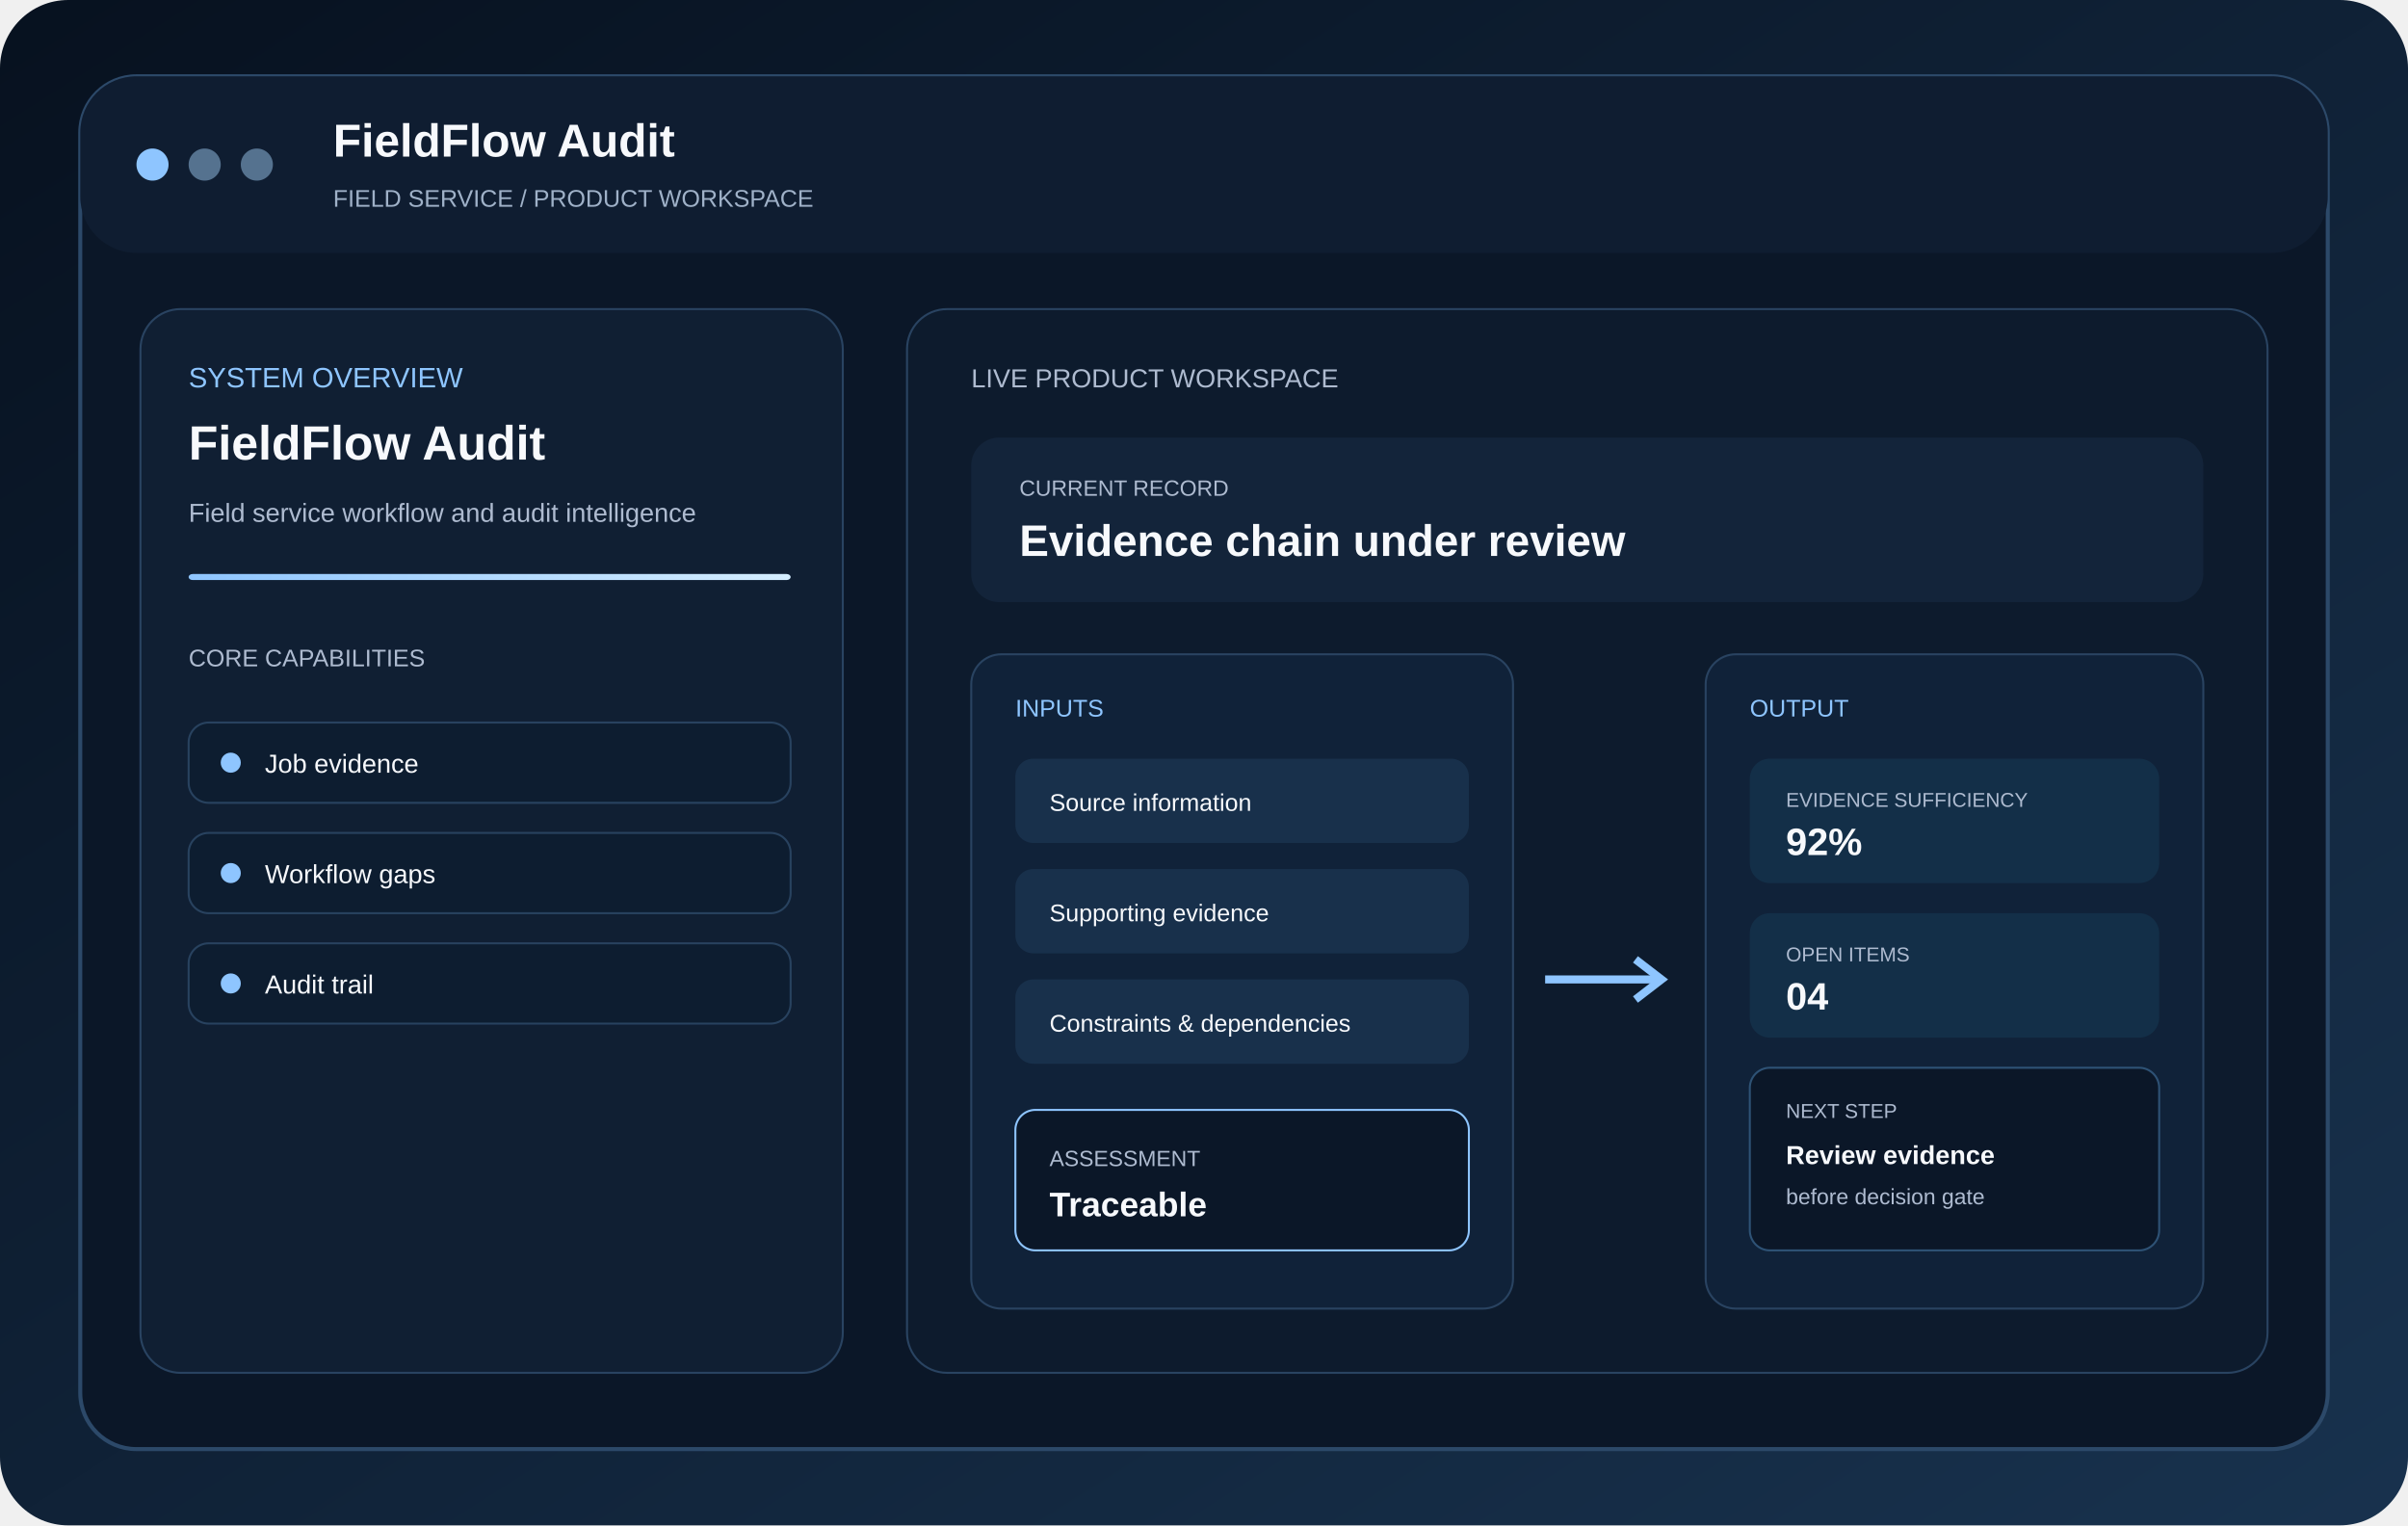
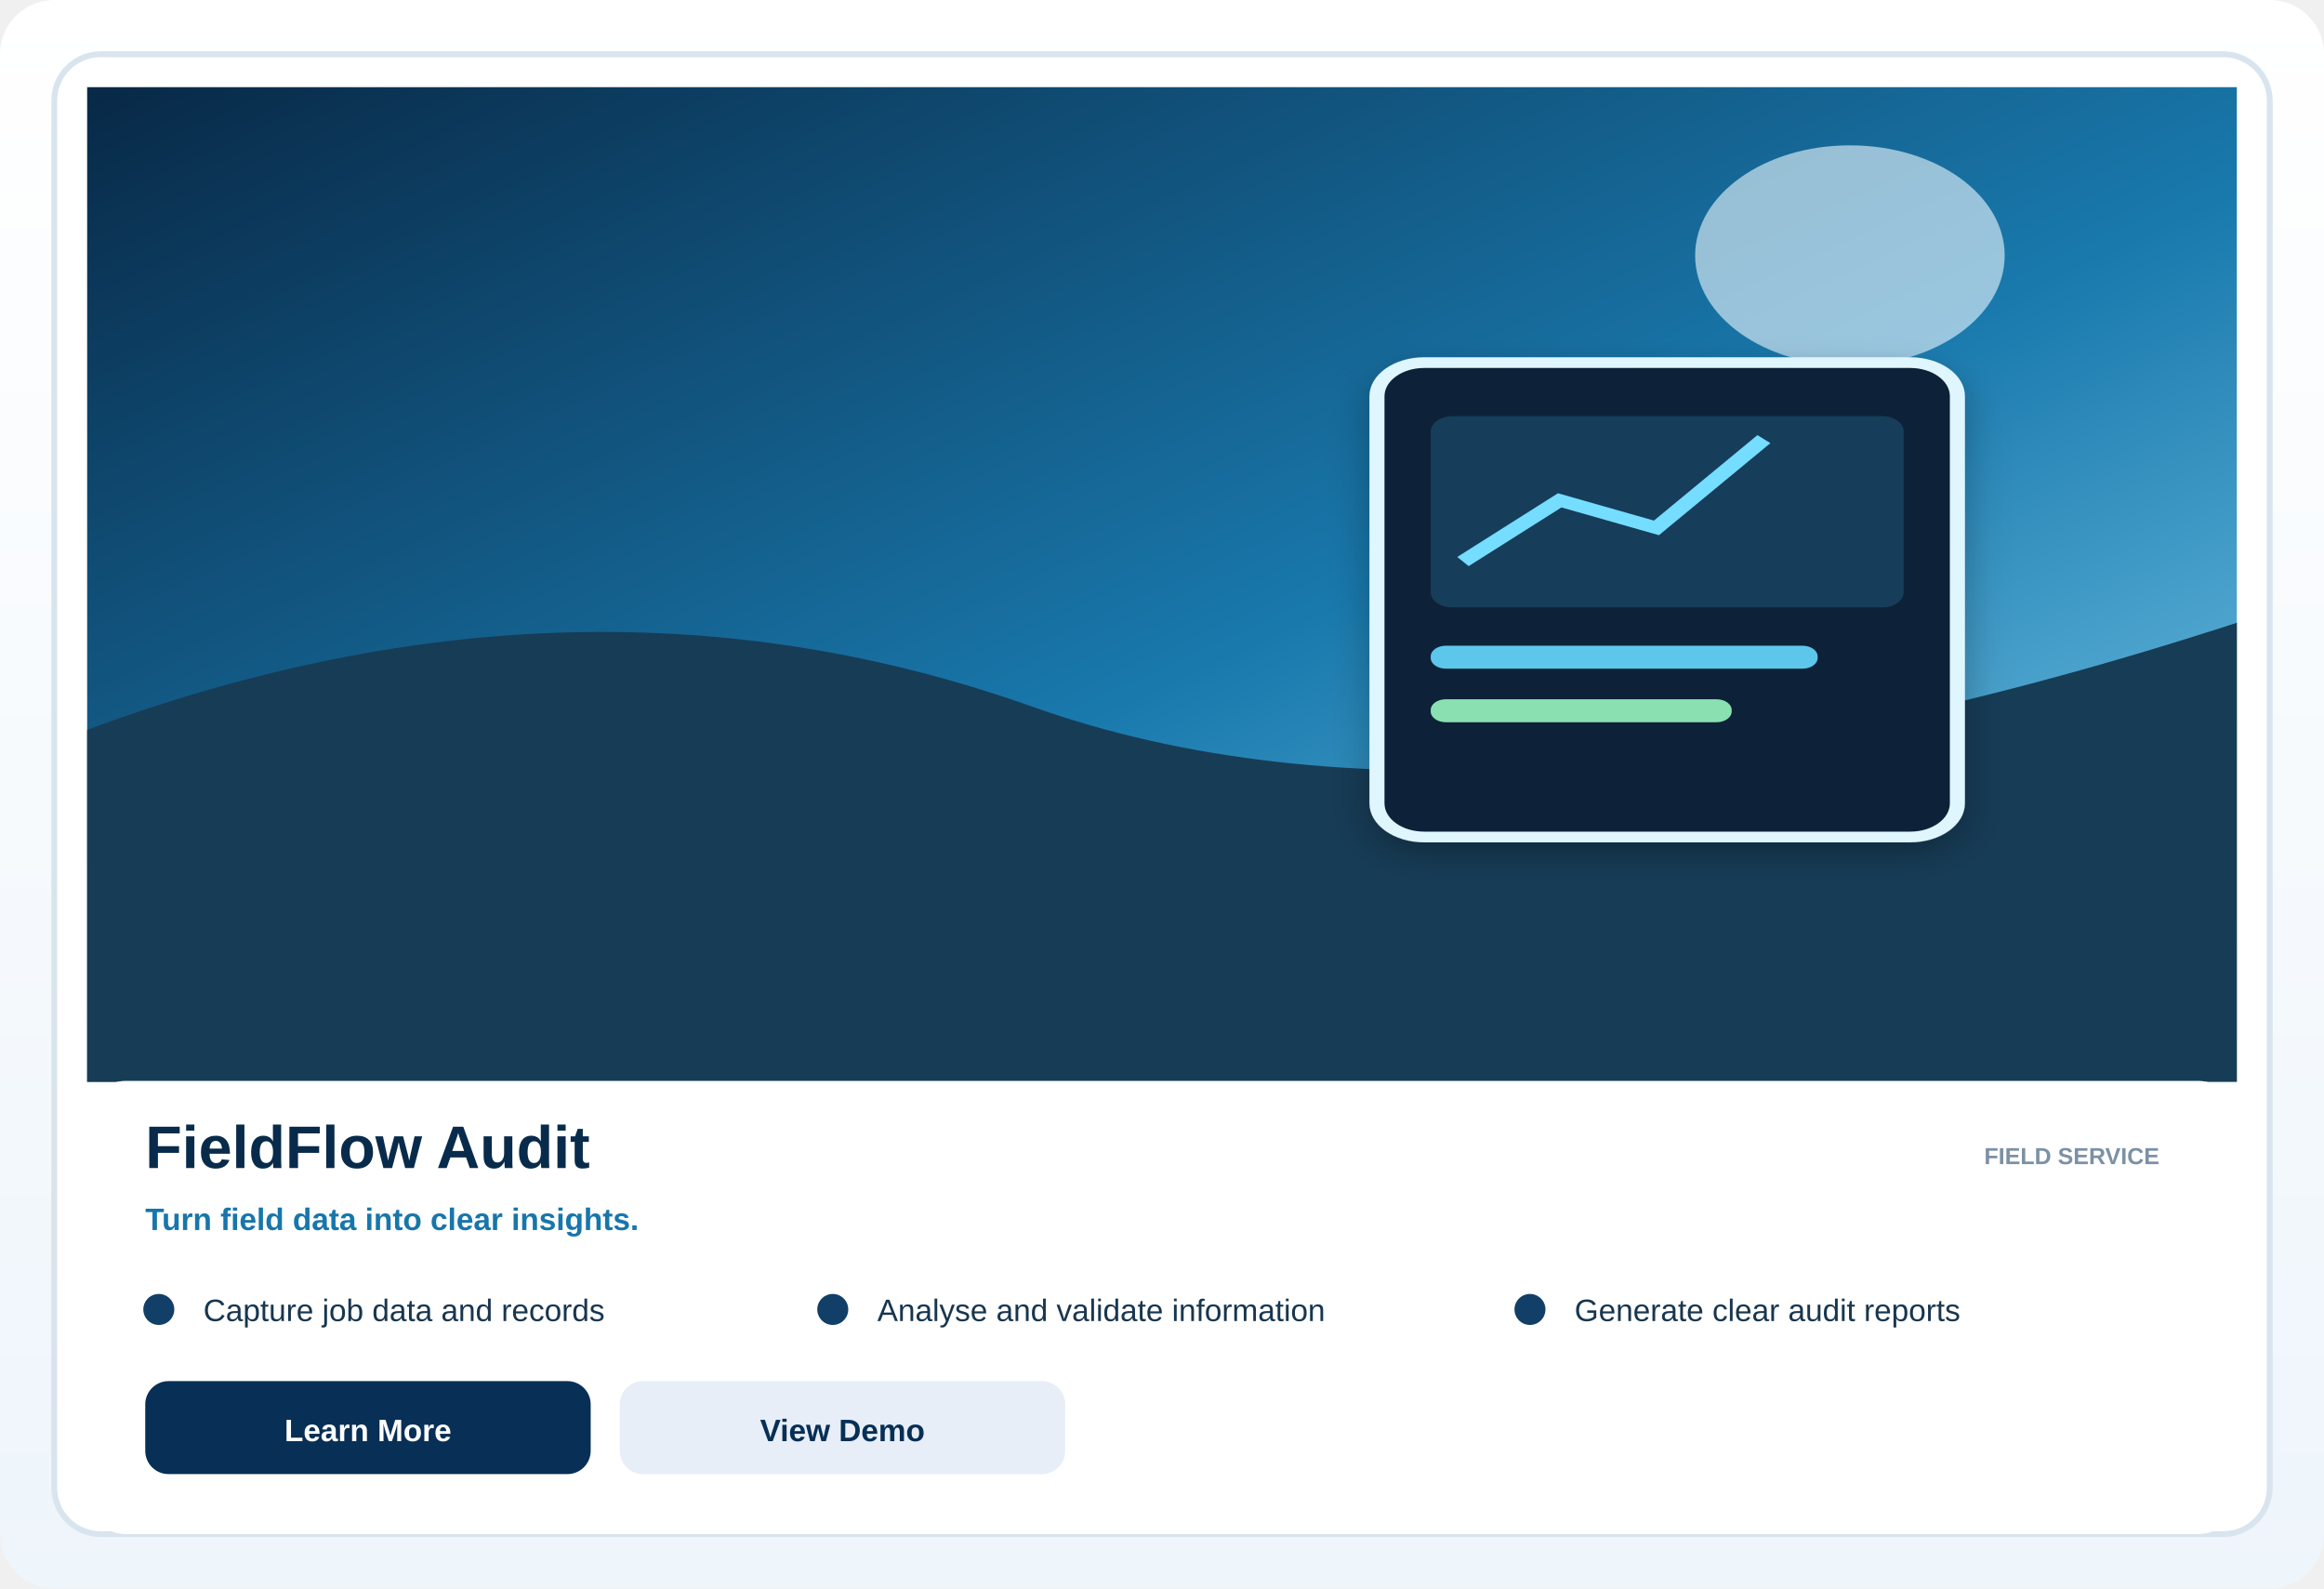
- <svg xmlns="http://www.w3.org/2000/svg" viewBox="0 0 1200 760" role="img" aria-label="FieldFlow Audit professional product visual">
+ <svg xmlns="http://www.w3.org/2000/svg" viewBox="0 0 1200 820" role="img" aria-label="FieldFlow Audit product image">
  <defs>
-     <linearGradient id="b" x1="0" y1="0" x2="1" y2="1">
-       <stop stop-color="#07111f" />
-       <stop offset="1" stop-color="#18324e" />
-     </linearGradient>
-     <linearGradient id="a">
-       <stop stop-color="#8ec5ff" />
-       <stop offset="1" stop-color="#d4edff" />
+     <linearGradient id="page" x1="0" y1="0" x2="0" y2="1">
+       <stop stop-color="#ffffff" />
+       <stop offset="1" stop-color="#eef5fb" />
    </linearGradient>
  </defs>
-   <rect width="1200" height="760" rx="34" fill="url(#b)" />
-   <rect x="40" y="38" width="1120" height="684" rx="28" fill="#0b1728" stroke="#2c4969" stroke-width="2" />
-   <rect x="40" y="38" width="1120" height="88" rx="28" fill="#0f1d31" />
-   <circle cx="76" cy="82" r="8" fill="#8ec5ff" />
-   <circle cx="102" cy="82" r="8" fill="#55728f" />
-   <circle cx="128" cy="82" r="8" fill="#55728f" />
-   <text x="166" y="78" font-family="Arial,sans-serif" font-size="23" font-weight="700" fill="#f7f9fc">FieldFlow Audit</text>
-   <text x="166" y="103" font-family="Arial,sans-serif" font-size="12" fill="#9fb1c8">FIELD SERVICE  /  PRODUCT WORKSPACE</text>
-   <rect x="70" y="154" width="350" height="530" rx="20" fill="#101f33" stroke="#294361" />
-   <text x="94" y="193" font-family="Arial,sans-serif" font-size="14" fill="#8ec5ff">SYSTEM OVERVIEW</text>
-   <text x="94" y="229" font-family="Arial,sans-serif" font-size="24" font-weight="700" fill="#f7f9fc">FieldFlow Audit</text>
-   <text x="94" y="260" font-family="Arial,sans-serif" font-size="13" fill="#aebbd0">Field service workflow and audit intelligence</text>
-   <rect x="94" y="286" width="300" height="3" rx="2" fill="url(#a)" />
-   <text x="94" y="332" font-family="Arial,sans-serif" font-size="12" fill="#aebbd0">CORE CAPABILITIES</text>
-   <g transform="translate(94 360)">
-     <rect width="300" height="40" rx="10" fill="#0d1d30" stroke="#28425f" />
-     <circle cx="21" cy="20" r="5" fill="#8ec5ff" />
-     <text x="38" y="25" font-family="Arial,sans-serif" font-size="13" fill="#f7f9fc">Job evidence</text>
+   <rect width="1200" height="820" rx="28" fill="url(#page)" />
+   <rect x="28" y="28" width="1144" height="764" rx="24" fill="#fff" stroke="#d8e4ee" stroke-width="3" />
+   <g transform="translate(45 45) scale(1.11 .79)">
+     <defs>
+       <linearGradient id="sky" x1="0" y1="0" x2="1" y2="1">
+         <stop stop-color="#082846" />
+         <stop offset=".55" stop-color="#1979ad" />
+         <stop offset="1" stop-color="#83d2f0" />
+       </linearGradient>
+       <filter id="sh">
+         <feDropShadow dx="0" dy="8" stdDeviation="10" flood-opacity=".28" />
+       </filter>
+     </defs>
+     <rect width="1000" height="650" fill="url(#sky)" />
+     <circle cx="820" cy="110" r="72" fill="#eefaff" opacity=".6" />
+     <path d="M0 420Q230 300 440 405T1000 350V650H0Z" fill="#173c56" />
+     <g filter="url(#sh)">
+       <rect x="600" y="180" width="270" height="310" rx="22" fill="#0b2237" stroke="#e0f6ff" stroke-width="7" />
+       <rect x="625" y="215" width="220" height="125" rx="10" fill="#173e5a" />
+       <path d="M640 310l45-40 45 18 50-58" fill="none" stroke="#74ddff" stroke-width="8" />
+       <rect x="625" y="365" width="180" height="15" rx="7" fill="#5bc7eb" />
+       <rect x="625" y="400" width="140" height="15" rx="7" fill="#8ae0b1" />
+     </g>
  </g>
-   <g transform="translate(94 415)">
-     <rect width="300" height="40" rx="10" fill="#0d1d30" stroke="#28425f" />
-     <circle cx="21" cy="20" r="5" fill="#8ec5ff" />
-     <text x="38" y="25" font-family="Arial,sans-serif" font-size="13" fill="#f7f9fc">Workflow gaps</text>
+   <rect x="45" y="558" width="1110" height="234" rx="20" fill="#fff" />
+   <text x="75" y="603" font-family="Arial,sans-serif" font-size="31" font-weight="700" fill="#092b4b">FieldFlow Audit</text>
+   <text x="75" y="635" font-family="Arial,sans-serif" font-size="16" font-weight="700" fill="#1776aa">Turn field data into clear insights.</text>
+   <g font-family="Arial,sans-serif" font-size="16" fill="#18364f">
+     <circle cx="82" cy="676" r="8" fill="#123f68" />
+     <text x="105" y="682">Capture job data and records</text>
+     <circle cx="430" cy="676" r="8" fill="#123f68" />
+     <text x="453" y="682">Analyse and validate information</text>
+     <circle cx="790" cy="676" r="8" fill="#123f68" />
+     <text x="813" y="682">Generate clear audit reports</text>
  </g>
-   <g transform="translate(94 470)">
-     <rect width="300" height="40" rx="10" fill="#0d1d30" stroke="#28425f" />
-     <circle cx="21" cy="20" r="5" fill="#8ec5ff" />
-     <text x="38" y="25" font-family="Arial,sans-serif" font-size="13" fill="#f7f9fc">Audit trail</text>
-   </g>
-   <rect x="452" y="154" width="678" height="530" rx="20" fill="#0d1b2d" stroke="#294361" />
-   <text x="484" y="193" font-family="Arial,sans-serif" font-size="13" fill="#aebbd0">LIVE PRODUCT WORKSPACE</text>
-   <rect x="484" y="218" width="614" height="82" rx="14" fill="#13243a" />
-   <text x="508" y="247" font-family="Arial,sans-serif" font-size="11" fill="#aebbd0">CURRENT RECORD</text>
-   <text x="508" y="277" font-family="Arial,sans-serif" font-size="22" font-weight="700" fill="#f7f9fc">Evidence chain under review</text>
-   <rect x="484" y="326" width="270" height="326" rx="15" fill="#102239" stroke="#294361" />
-   <text x="506" y="357" font-family="Arial,sans-serif" font-size="12" fill="#8ec5ff">INPUTS</text>
-   <rect x="506" y="378" width="226" height="42" rx="9" fill="#18304b" />
-   <text x="523" y="404" font-family="Arial,sans-serif" font-size="12" fill="#f7f9fc">Source information</text>
-   <rect x="506" y="433" width="226" height="42" rx="9" fill="#18304b" />
-   <text x="523" y="459" font-family="Arial,sans-serif" font-size="12" fill="#f7f9fc">Supporting evidence</text>
-   <rect x="506" y="488" width="226" height="42" rx="9" fill="#18304b" />
-   <text x="523" y="514" font-family="Arial,sans-serif" font-size="12" fill="#f7f9fc">Constraints &amp; dependencies</text>
-   <rect x="506" y="553" width="226" height="70" rx="10" fill="#0b1728" stroke="#8ec5ff" />
-   <text x="523" y="581" font-family="Arial,sans-serif" font-size="11" fill="#aebbd0">ASSESSMENT</text>
-   <text x="523" y="606" font-family="Arial,sans-serif" font-size="17" font-weight="700" fill="#f7f9fc">Traceable</text>
-   <path d="M770 488h55" stroke="#8ec5ff" stroke-width="4" />
-   <path d="M815 478l13 10-13 10" fill="none" stroke="#8ec5ff" stroke-width="4" />
-   <rect x="850" y="326" width="248" height="326" rx="15" fill="#102239" stroke="#294361" />
-   <text x="872" y="357" font-family="Arial,sans-serif" font-size="12" fill="#8ec5ff">OUTPUT</text>
-   <rect x="872" y="378" width="204" height="62" rx="10" fill="#132f48" />
-   <text x="890" y="402" font-family="Arial,sans-serif" font-size="10" fill="#aebbd0">EVIDENCE SUFFICIENCY</text>
-   <text x="890" y="426" font-family="Arial,sans-serif" font-size="19" font-weight="700" fill="#f7f9fc">92%</text>
-   <rect x="872" y="455" width="204" height="62" rx="10" fill="#132f48" />
-   <text x="890" y="479" font-family="Arial,sans-serif" font-size="10" fill="#aebbd0">OPEN ITEMS</text>
-   <text x="890" y="503" font-family="Arial,sans-serif" font-size="19" font-weight="700" fill="#f7f9fc">04</text>
-   <rect x="872" y="532" width="204" height="91" rx="10" fill="#0b1728" stroke="#2e5275" />
-   <text x="890" y="557" font-family="Arial,sans-serif" font-size="10" fill="#aebbd0">NEXT STEP</text>
-   <text x="890" y="580" font-family="Arial,sans-serif" font-size="13" font-weight="700" fill="#f7f9fc">Review evidence</text>
-   <text x="890" y="600" font-family="Arial,sans-serif" font-size="11" fill="#aebbd0">before decision gate</text>
+   <rect x="75" y="713" width="230" height="48" rx="12" fill="#082f55" />
+   <text x="190" y="744" text-anchor="middle" font-family="Arial,sans-serif" font-size="16" font-weight="700" fill="#fff">Learn More</text>
+   <rect x="320" y="713" width="230" height="48" rx="12" fill="#e7eef8" />
+   <text x="435" y="744" text-anchor="middle" font-family="Arial,sans-serif" font-size="16" font-weight="700" fill="#082f55">View Demo</text>
+   <text x="1115" y="601" text-anchor="end" font-family="Arial,sans-serif" font-size="12" font-weight="700" fill="#7c91a5">FIELD SERVICE</text>
</svg>
